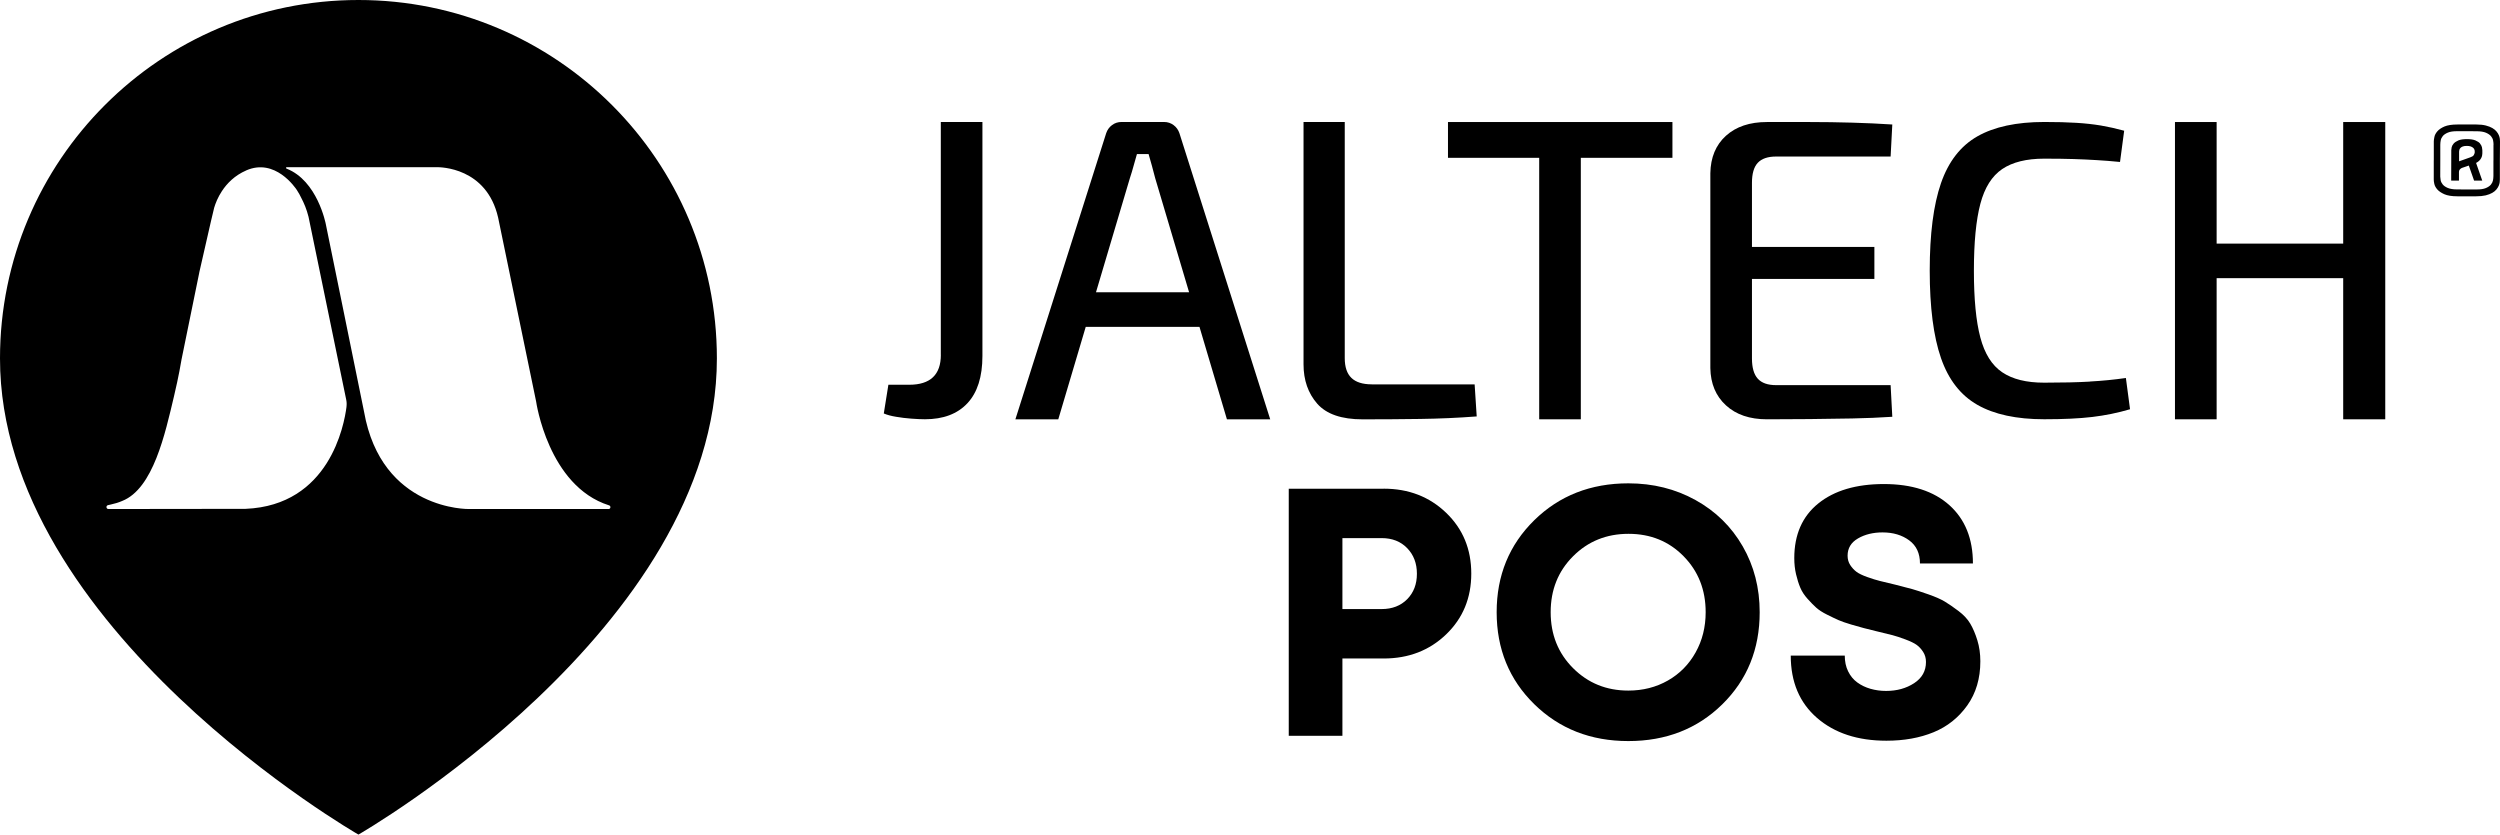
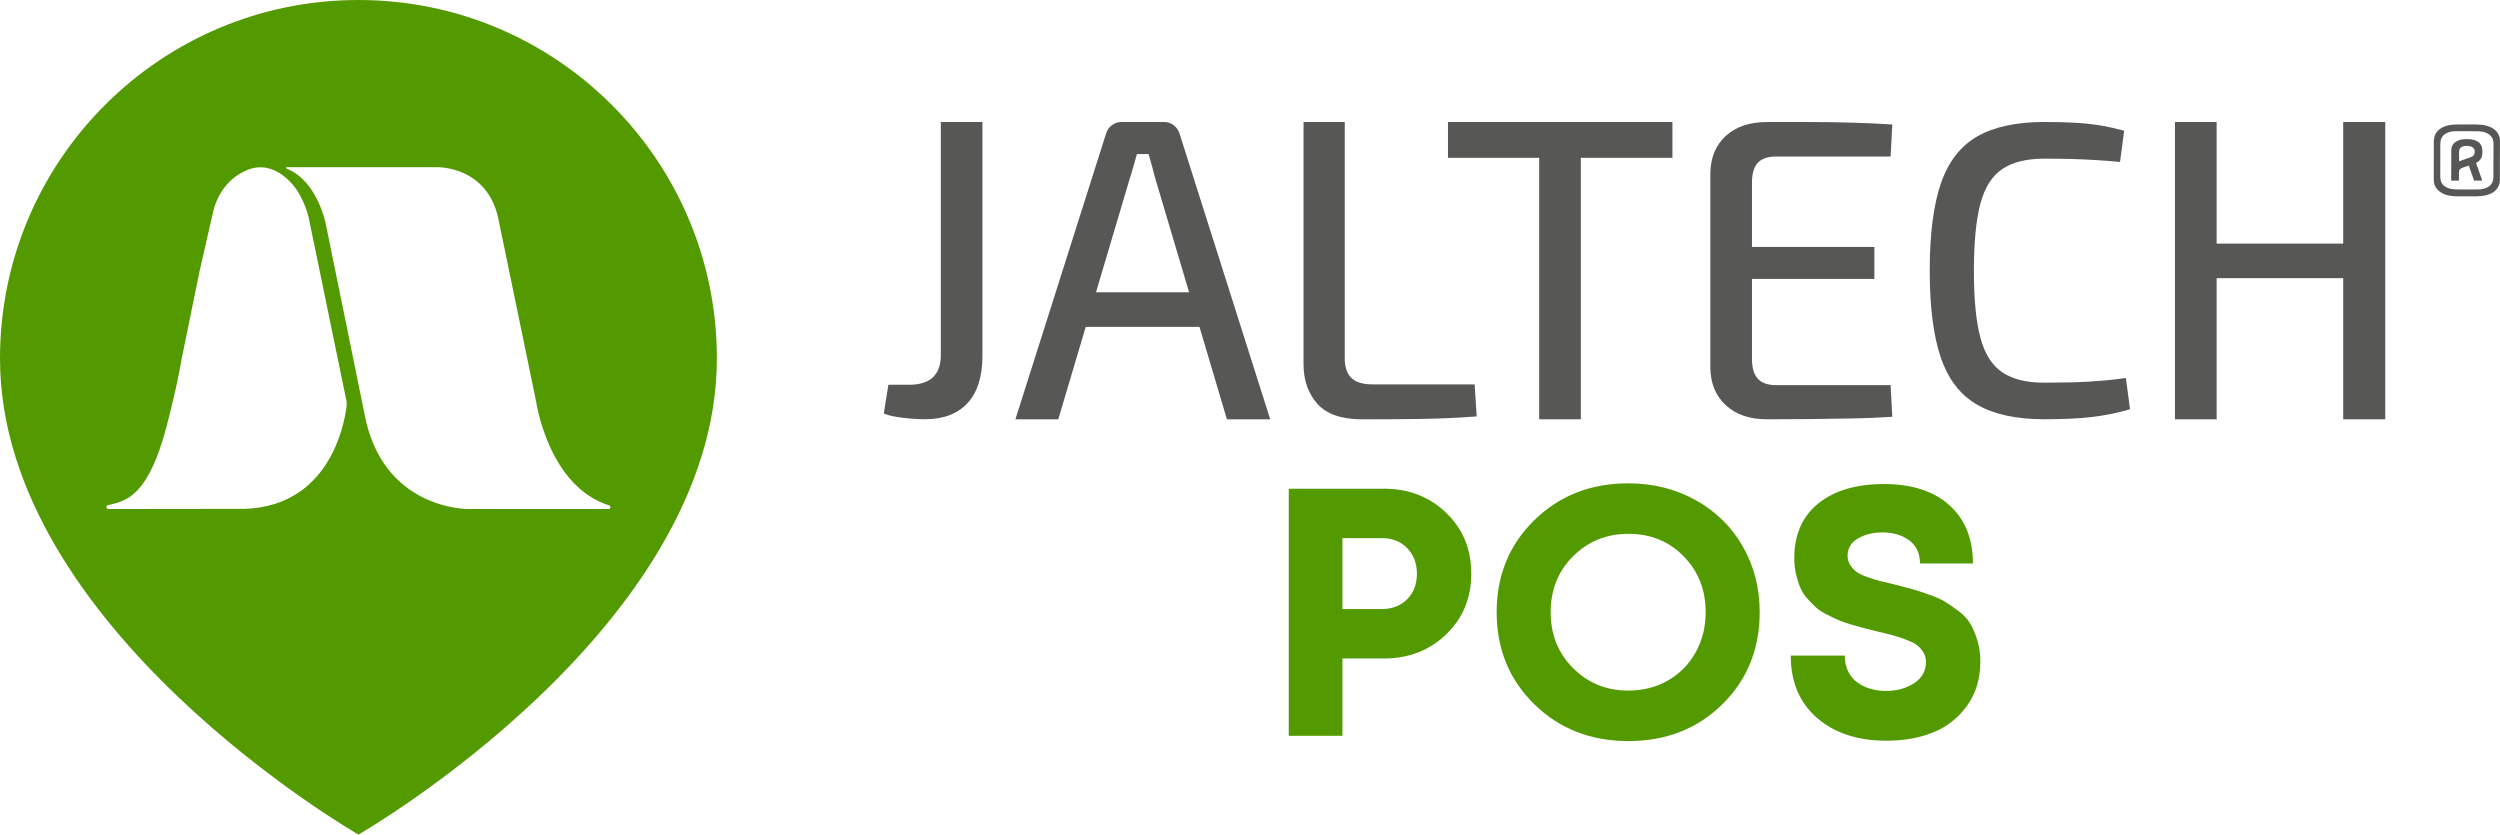
<svg xmlns="http://www.w3.org/2000/svg" id="Capa_2" data-name="Capa 2" viewBox="0 0 566.48 189.12">
  <defs>
-     
+     <style>
+       .cls-1 {
+         fill: #529a00;
+       }
+ 
+       .cls-2 {
+         fill: #575756;
+       }
+     </style>
  </defs>
  <g id="Capa_1-2" data-name="Capa 1">
    <g>
      <g>
        <g>
          <path class="cls-1" d="M313.54,110.73c5.65,0,10.37,1.83,14.16,5.48,3.79,3.65,5.68,8.24,5.68,13.76s-1.89,10.11-5.68,13.76c-3.79,3.65-8.51,5.48-14.16,5.48h-9.36v17.52h-12.16v-55.99h21.52ZM313.06,138.01c2.4,0,4.33-.75,5.8-2.24,1.47-1.49,2.2-3.41,2.2-5.76s-.73-4.28-2.2-5.8c-1.47-1.52-3.4-2.28-5.8-2.28h-8.88v16.08h8.88Z" />
          <path class="cls-1" d="M368.97,167.92c-8.53,0-15.64-2.79-21.32-8.36-5.68-5.57-8.52-12.52-8.52-20.84s2.84-15.26,8.52-20.84c5.68-5.57,12.79-8.36,21.32-8.36,5.6,0,10.68,1.27,15.24,3.8,4.56,2.53,8.12,6.03,10.68,10.48,2.56,4.45,3.84,9.43,3.84,14.92,0,8.37-2.83,15.33-8.48,20.88-5.65,5.55-12.75,8.32-21.28,8.32ZM368.97,156.48c3.31,0,6.29-.76,8.96-2.28,2.67-1.52,4.76-3.64,6.28-6.36,1.52-2.72,2.28-5.76,2.28-9.12,0-5.07-1.67-9.29-5-12.68-3.33-3.39-7.49-5.08-12.48-5.08s-9.17,1.69-12.56,5.08c-3.39,3.39-5.08,7.61-5.08,12.68s1.69,9.29,5.08,12.68c3.39,3.39,7.56,5.08,12.52,5.08Z" />
          <path class="cls-1" d="M427.45,167.84c-6.51,0-11.75-1.72-15.72-5.16-3.97-3.44-5.96-8.15-5.96-14.12h12.24c0,1.33.25,2.52.76,3.56.51,1.04,1.2,1.88,2.08,2.52.88.64,1.88,1.12,3,1.44,1.12.32,2.29.48,3.52.48,2.45,0,4.57-.59,6.36-1.76,1.79-1.17,2.68-2.77,2.68-4.8,0-.85-.21-1.61-.64-2.28-.43-.67-.92-1.2-1.48-1.6-.56-.4-1.41-.81-2.56-1.24-1.15-.43-2.12-.75-2.92-.96-.8-.21-2-.51-3.6-.88-1.28-.32-2.24-.56-2.88-.72-.64-.16-1.59-.43-2.84-.8-1.25-.37-2.21-.71-2.88-1-.67-.29-1.53-.71-2.6-1.24-1.07-.53-1.89-1.07-2.48-1.6-.59-.53-1.24-1.2-1.96-2s-1.27-1.64-1.64-2.52c-.37-.88-.69-1.89-.96-3.04-.27-1.15-.4-2.36-.4-3.64,0-5.33,1.81-9.47,5.44-12.4,3.63-2.93,8.59-4.4,14.88-4.4s11.29,1.6,14.84,4.8c3.55,3.2,5.32,7.6,5.32,13.2h-12c0-2.29-.81-4.04-2.44-5.24-1.63-1.2-3.64-1.8-6.04-1.8-2.13,0-3.99.45-5.56,1.36-1.57.91-2.36,2.21-2.36,3.92,0,.8.2,1.51.6,2.12.4.61.87,1.12,1.4,1.52.53.4,1.36.8,2.48,1.2,1.12.4,2.07.69,2.84.88.77.19,1.93.47,3.48.84,1.71.43,2.99.76,3.84,1,.85.24,2.08.64,3.68,1.2,1.6.56,2.84,1.11,3.72,1.64.88.53,1.91,1.24,3.08,2.12,1.17.88,2.07,1.84,2.68,2.88.61,1.04,1.15,2.29,1.6,3.76.45,1.47.68,3.05.68,4.76,0,3.89-.99,7.23-2.96,10-1.97,2.77-4.52,4.8-7.64,6.08-3.12,1.28-6.68,1.92-10.68,1.92Z" />
        </g>
        <g>
          <path class="cls-2" d="M213.19,80.39c0,4.53-2.39,6.79-7.17,6.79h-4.72l-1.04,6.51c.75.32,1.68.57,2.78.75,1.1.19,2.25.33,3.44.42,1.19.09,2.23.14,3.11.14,4.15,0,7.36-1.21,9.62-3.63,2.26-2.42,3.4-5.99,3.4-10.71V27.65h-9.43v52.74Z" />
          <path class="cls-2" d="M265.93,28.35c-.63-.47-1.35-.71-2.17-.71h-9.62c-.82,0-1.54.23-2.17.71-.63.47-1.07,1.09-1.32,1.84l-20.57,64.82h9.72l6.22-20.95h25.77l6.22,20.95h9.81l-20.57-64.82c-.25-.75-.69-1.37-1.32-1.84ZM248.34,66.23l7.68-25.85c.31-.94.6-1.89.85-2.83.25-.94.5-1.82.75-2.64h2.64c.25.82.5,1.7.75,2.64.25.94.5,1.89.75,2.83l7.68,25.85h-21.11Z" />
          <path class="cls-2" d="M310.84,87.09c-2.08,0-3.62-.49-4.62-1.46-1.01-.97-1.51-2.47-1.51-4.48V27.65h-9.34v54.91c0,3.58,1.04,6.56,3.11,8.92,2.08,2.36,5.5,3.54,10.28,3.54,4.34,0,8.68-.03,13.02-.09s8.62-.25,12.83-.57l-.47-7.26h-23.3Z" />
          <polygon class="cls-2" points="348.77 27.65 328.1 27.65 328.1 35.76 348.77 35.76 348.77 95.01 358.2 95.01 358.2 35.76 378.96 35.76 378.96 27.65 358.2 27.65 348.77 27.65" />
          <path class="cls-2" d="M398.3,36.89c.88-.94,2.26-1.42,4.15-1.42h25.95l.38-7.26c-2.89-.19-5.93-.33-9.11-.42-3.18-.09-6.4-.14-9.67-.14h-9.62c-3.9,0-7,1.04-9.29,3.11-2.3,2.08-3.48,4.91-3.54,8.49v44.16c.06,3.52,1.24,6.34,3.54,8.44,2.3,2.11,5.39,3.16,9.29,3.16,3.15,0,6.35-.02,9.62-.05,3.27-.03,6.49-.08,9.67-.14,3.18-.06,6.21-.19,9.11-.38l-.38-7.17h-25.95c-1.89,0-3.27-.49-4.15-1.46-.88-.97-1.32-2.5-1.32-4.58v-18.02h27.74v-7.26h-27.74v-14.53c0-2.08.44-3.59,1.32-4.53Z" />
          <path class="cls-2" d="M473.54,86.47c-2.8.16-6.24.24-10.33.24s-7.2-.79-9.53-2.36c-2.33-1.57-3.98-4.2-4.95-7.88-.98-3.68-1.46-8.73-1.46-15.14s.49-11.46,1.46-15.14c.97-3.68,2.62-6.3,4.95-7.88,2.33-1.57,5.5-2.36,9.53-2.36,2.58,0,4.8.03,6.65.09,1.85.06,3.6.14,5.24.24,1.63.09,3.4.24,5.28.42l.94-7.08c-1.83-.5-3.59-.89-5.28-1.18-1.7-.28-3.56-.49-5.57-.61-2.01-.13-4.43-.19-7.26-.19-6.29,0-11.34,1.09-15.14,3.25-3.81,2.17-6.56,5.71-8.26,10.62-1.7,4.91-2.55,11.51-2.55,19.81s.85,14.91,2.55,19.81c1.7,4.91,4.45,8.44,8.26,10.61,3.8,2.17,8.85,3.26,15.14,3.26,4.34,0,7.97-.17,10.9-.52,2.92-.35,5.77-.93,8.54-1.75l-.94-7.08c-2.64.38-5.36.65-8.16.8Z" />
          <polygon class="cls-2" points="530.95 55.2 502.27 55.2 502.27 27.65 492.83 27.65 492.83 95.01 502.27 95.01 502.27 63.03 530.95 63.03 530.95 95.01 540.48 95.01 540.48 27.65 530.95 27.65 530.95 55.2" />
          <path class="cls-2" d="M566.44,31.43c-.03-.25-.1-.51-.22-.79-.12-.28-.29-.56-.53-.85-.23-.29-.55-.54-.95-.78-.4-.23-.89-.42-1.47-.57-.59-.15-1.3-.23-2.14-.23h-1.39s-.75,0-.75,0h-.44s-1.7,0-1.7,0c-1.25,0-2.23.15-2.95.45-.71.31-1.25.67-1.61,1.09-.36.42-.59.84-.67,1.27-.09.43-.14.76-.14.99v4.23s-.01.18-.01.18v4.23c-.01.23.03.57.12.99.09.43.31.85.67,1.27.36.42.9.78,1.61,1.1.71.31,1.69.47,2.94.47h1.04s1.12,0,1.12,0h.95s1.17,0,1.17,0c.84,0,1.55-.07,2.14-.21.59-.15,1.08-.33,1.48-.56.4-.23.72-.48.95-.77.23-.28.41-.57.53-.85.12-.28.19-.54.22-.79.03-.25.04-.45.04-.62v-4.32s.03-4.32.03-4.32c0-.16-.01-.37-.04-.62ZM565,32.88v3.46s-.01.04-.01.04v3.46s-.01.22-.01.22c0,.21-.03.47-.09.8-.06.33-.21.65-.46.96-.25.31-.63.57-1.15.79-.52.22-1.23.33-2.14.32h-2.23s-2.14-.01-2.14-.01c-.91,0-1.62-.12-2.14-.34-.51-.22-.9-.49-1.14-.8-.25-.31-.4-.63-.46-.96-.06-.33-.09-.6-.09-.8v-.22s.01-3.31.01-3.31v-3.66s.01-.22.01-.22c0-.21.03-.47.09-.81.06-.33.21-.65.46-.96.25-.31.63-.57,1.15-.79.52-.22,1.23-.33,2.14-.32h2.23s2.14.01,2.14.01c.91,0,1.63.12,2.14.34.51.22.9.49,1.15.8.25.31.4.63.46.96.06.33.09.6.09.81v.22Z" />
          <path class="cls-2" d="M561.98,32.54c-.23-.28-.59-.52-1.06-.72-.47-.2-1.12-.3-1.94-.3-.82,0-1.47.1-1.94.3-.47.2-.82.44-1.06.71-.24.27-.38.55-.45.83-.06.28-.09.5-.09.66v.49l-.02,6.42h1.76s0-1.92,0-1.92v-.04c0-.21.05-.37.15-.51.1-.13.22-.23.33-.31.15-.09.31-.15.49-.2.1-.03.23-.07.38-.13.12-.04.25-.09.41-.14.15-.05.31-.11.47-.17l1.2,3.42h1.85s-1.4-4.01-1.4-4.01c.44-.23.77-.51.99-.83.22-.31.36-.65.4-1.02v-.06c.02-.06.03-.14.03-.25v-.2s0-.53,0-.53c0-.16-.03-.38-.09-.66-.06-.28-.21-.56-.44-.84ZM560.74,34.63c-.03.16-.1.33-.21.52-.11.18-.31.33-.61.43-.07.03-.15.06-.23.09-.08.03-.17.06-.25.09-.34.12-.73.26-1.18.42-.45.16-.8.28-1.05.37v-1.99s0-.2,0-.2c0-.12.02-.25.06-.4.04-.14.11-.29.23-.42.12-.13.29-.25.52-.34.23-.09.53-.14.92-.14.35,0,.64.04.86.11.22.07.4.17.54.28.14.11.24.23.3.35.06.13.09.25.11.36v.46Z" />
        </g>
      </g>
      <path class="cls-1" d="M81.22,0C36.36,0,0,36.37,0,81.22c0,61.3,81.22,107.89,81.22,107.89,0,0,81.22-46.6,81.22-107.89C162.45,36.37,126.07,0,81.22,0ZM78.52,92.15c-.53,4.22-3.91,22.35-22.87,23.15,0,0-23.5.04-31.08.04-.54,0-.62-.78-.08-.88,0,0,.37-.08.54-.12.98-.21,1.86-.48,2.66-.83,7.03-2.78,9.72-15.22,11.75-23.78,1.07-4.47,1.62-7.85,1.67-8.14v-.02l4.04-19.78s0,0,0-.04c.13-.58,1.68-7.36,2.64-11.57.37-1.6.66-2.8.74-3.11.31-1.03.84-2.38,1.73-3.73,0,0,.02-.02.02-.03,1.15-1.76,2.89-3.55,5.51-4.69,0,0,.02,0,.03-.02,6.49-2.82,11.05,3.84,11.51,4.55,0,0,0,0,0,.02,0,.02.02.03.02.03h0c.32.49.63,1.03.9,1.61.65,1.24,1.22,2.57,1.66,4.32.08.31,6.44,31.29,8.53,41.39.12.54.14,1.09.07,1.64ZM137.88,115.34h-31.61s-19.85.42-23.79-22.1l-4.74-23.28-3.89-19.04h0v-.02c-.06-.3-1.93-9.96-8.92-12.69-.16-.07-.14-.29,0-.33h34.06c.72,0,11.27,0,13.88,11.42l8.61,41.67s2.71,19.15,16.5,23.53h.02c.48.15.39.85-.12.85Z" />
    </g>
  </g>
</svg>
